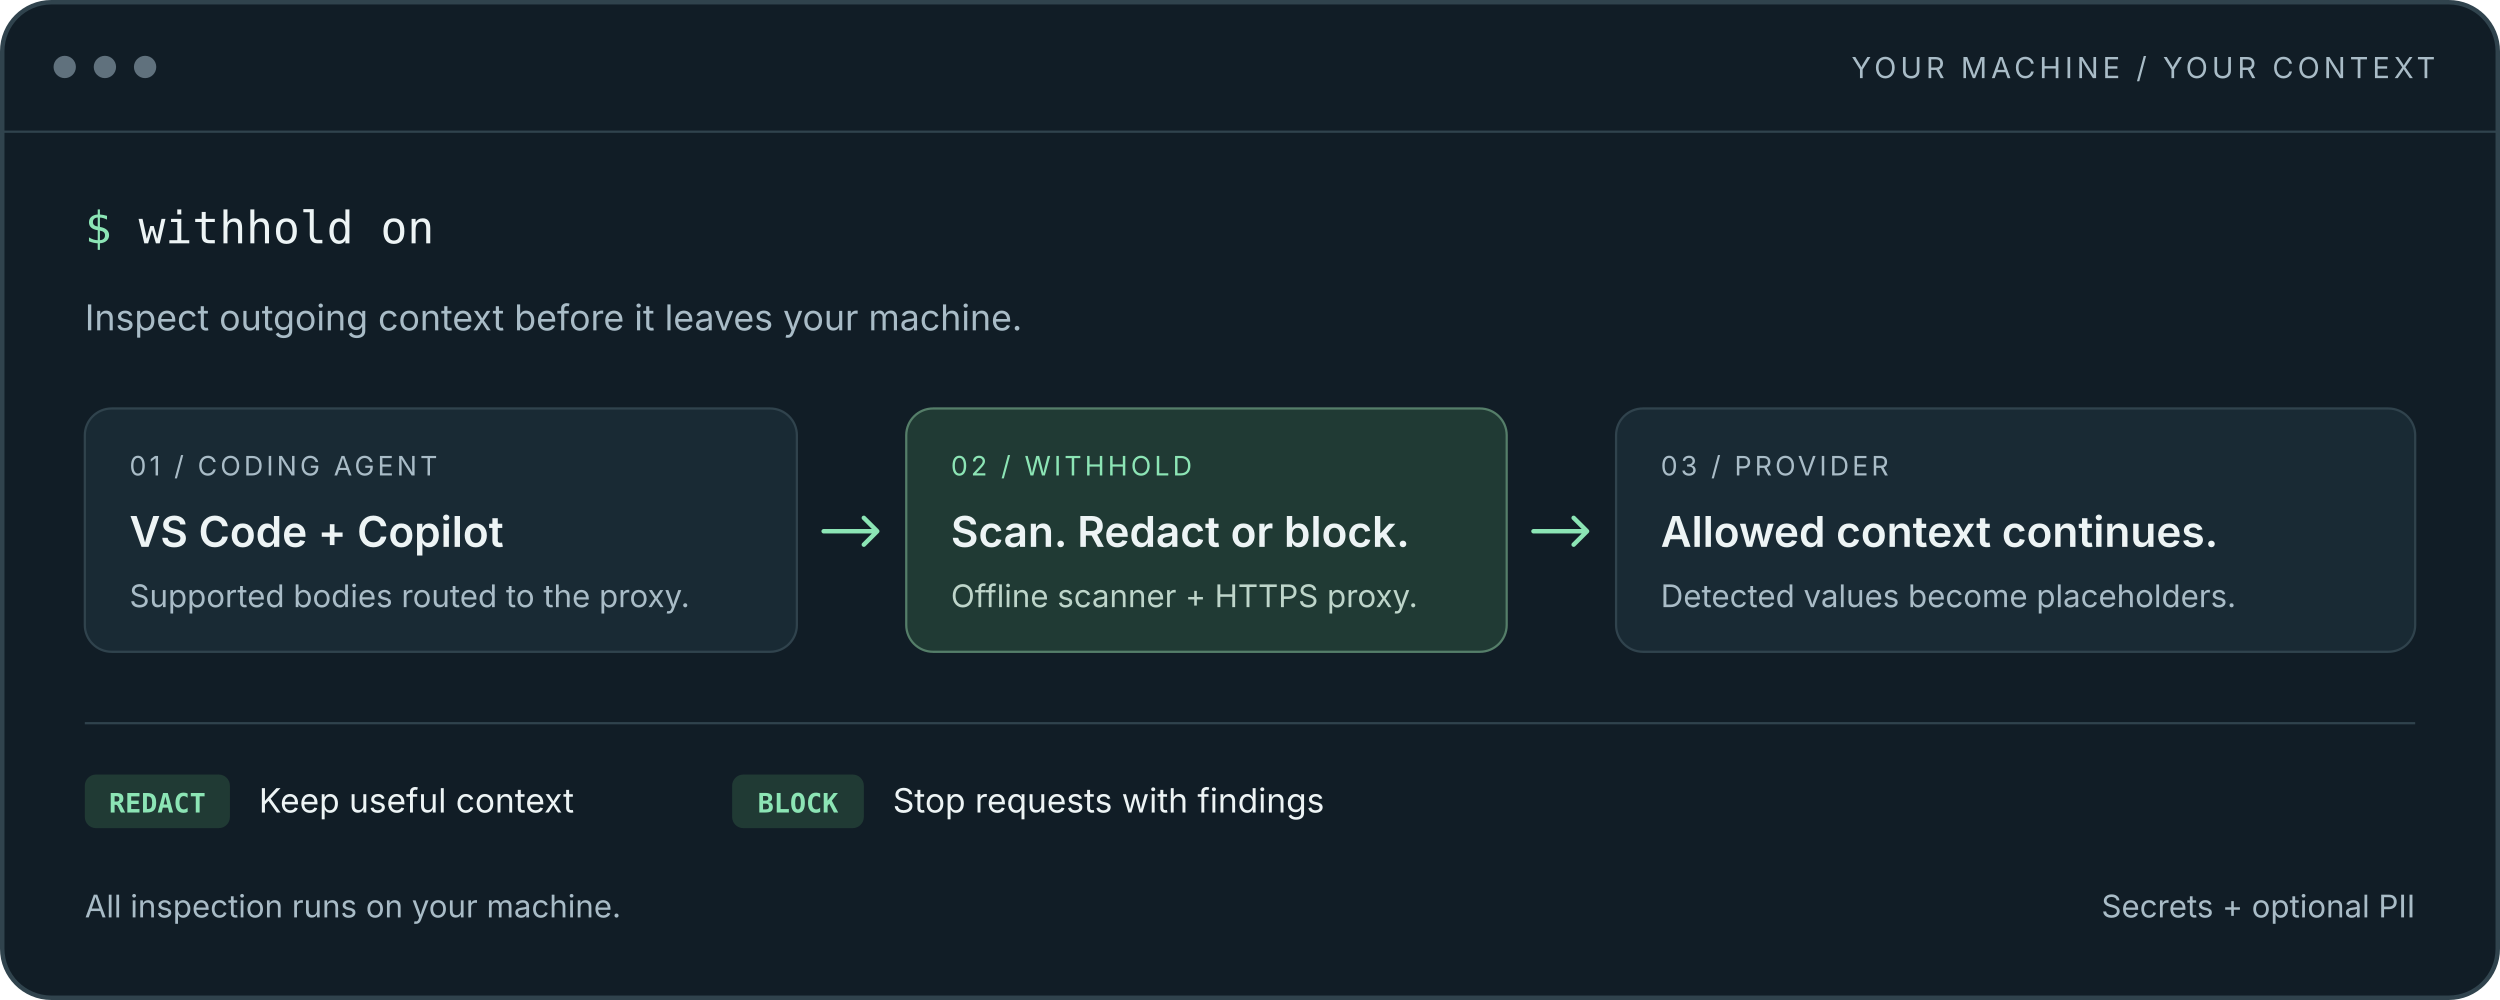
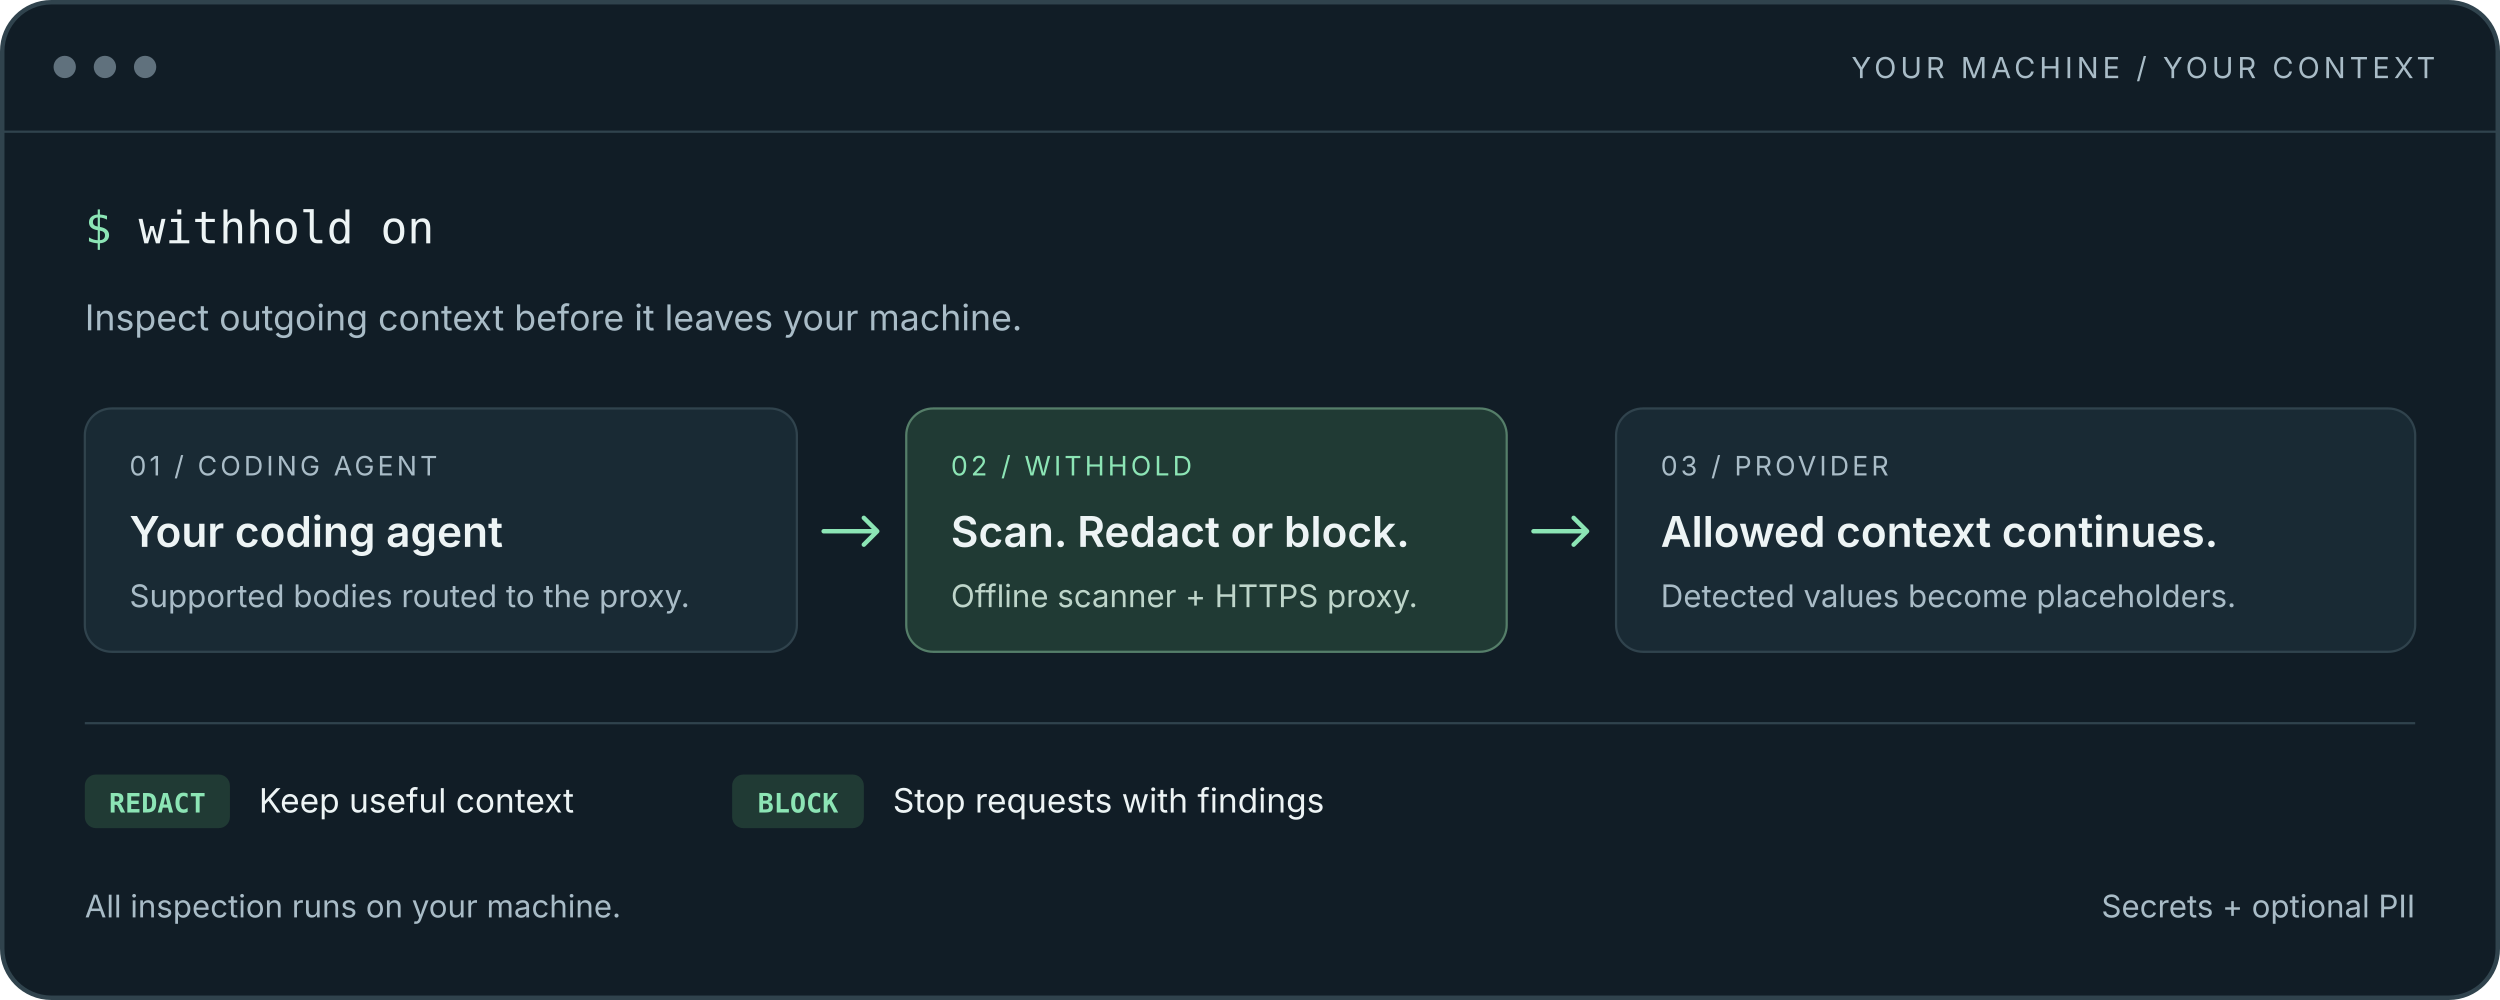
<svg xmlns="http://www.w3.org/2000/svg" width="1120" height="448" viewBox="0 0 1120 448" fill="none" role="img" aria-labelledby="title desc">
  <rect x="1" y="1" width="1118" height="446" rx="22" fill="#111D26" stroke="#30434D" stroke-width="2" />
  <path d="M1 59H1119" stroke="#30434D" />
  <circle cx="29" cy="30" r="5" fill="#60717D" />
  <circle cx="47" cy="30" r="5" fill="#60717D" />
  <circle cx="65" cy="30" r="5" fill="#60717D" />
  <text x="1091" y="35" text-anchor="end" fill="#A9BCC7" font-family="-apple-system, BlinkMacSystemFont, Segoe UI, sans-serif" font-size="13" letter-spacing="1.8">YOUR MACHINE / YOUR CONTEXT</text>
  <text x="38" y="109" fill="#8CE5B5" font-family="ui-monospace, SFMono-Regular, Menlo, Consolas, monospace" font-size="20">$ <tspan fill="#EDF4F5">withhold on</tspan>
  </text>
  <text x="38" y="148" fill="#A9BCC7" font-family="-apple-system, BlinkMacSystemFont, Segoe UI, sans-serif" font-size="16">Inspect outgoing context before it leaves your machine.</text>
  <rect x="38" y="183" width="319" height="109" rx="12" fill="#192A34" stroke="#30434D" />
  <text x="58" y="213" fill="#A9BCC7" font-family="-apple-system, BlinkMacSystemFont, Segoe UI, sans-serif" font-size="12" letter-spacing="1.4">01 / CODING AGENT</text>
-   <text x="58" y="245" fill="#EDF4F5" font-family="-apple-system, BlinkMacSystemFont, Segoe UI, sans-serif" font-size="19" font-weight="600">VS Code + Copilot</text>
+   <text x="58" y="245" fill="#EDF4F5" font-family="-apple-system, BlinkMacSystemFont, Segoe UI, sans-serif" font-size="19" font-weight="600">Your coding agent</text>
  <text x="58" y="272" fill="#A9BCC7" font-family="-apple-system, BlinkMacSystemFont, Segoe UI, sans-serif" font-size="14">Supported bodies routed to the proxy.</text>
  <path d="M369 238H393M387 232L393 238L387 244" stroke="#8CE5B5" stroke-width="2" stroke-linecap="round" stroke-linejoin="round" />
  <rect x="406" y="183" width="269" height="109" rx="12" fill="#203A34" stroke="#557E69" />
  <text x="426" y="213" fill="#8CE5B5" font-family="-apple-system, BlinkMacSystemFont, Segoe UI, sans-serif" font-size="12" letter-spacing="1.4">02 / WITHHOLD</text>
  <text x="426" y="245" fill="#EDF4F5" font-family="-apple-system, BlinkMacSystemFont, Segoe UI, sans-serif" font-size="19" font-weight="600">Scan. Redact or block.</text>
  <text x="426" y="272" fill="#BED5CA" font-family="-apple-system, BlinkMacSystemFont, Segoe UI, sans-serif" font-size="14">Offline scanner + HTTPS proxy.</text>
  <path d="M687 238H711M705 232L711 238L705 244" stroke="#8CE5B5" stroke-width="2" stroke-linecap="round" stroke-linejoin="round" />
  <rect x="724" y="183" width="358" height="109" rx="12" fill="#192A34" stroke="#30434D" />
  <text x="744" y="213" fill="#A9BCC7" font-family="-apple-system, BlinkMacSystemFont, Segoe UI, sans-serif" font-size="12" letter-spacing="1.4">03 / PROVIDER</text>
  <text x="744" y="245" fill="#EDF4F5" font-family="-apple-system, BlinkMacSystemFont, Segoe UI, sans-serif" font-size="19" font-weight="600">Allowed context continues.</text>
  <text x="744" y="272" fill="#A9BCC7" font-family="-apple-system, BlinkMacSystemFont, Segoe UI, sans-serif" font-size="14">Detected values become placeholders.</text>
  <path d="M38 324H1082" stroke="#30434D" />
  <rect x="38" y="347" width="65" height="24" rx="5" fill="#203A34" />
  <text x="70.5" y="364" text-anchor="middle" fill="#8CE5B5" font-family="ui-monospace, SFMono-Regular, Menlo, Consolas, monospace" font-size="12" font-weight="600">REDACT</text>
  <text x="116" y="364" fill="#EDF4F5" font-family="-apple-system, BlinkMacSystemFont, Segoe UI, sans-serif" font-size="15">Keep useful context</text>
  <rect x="328" y="347" width="59" height="24" rx="5" fill="#203A34" />
  <text x="357.5" y="364" text-anchor="middle" fill="#8CE5B5" font-family="ui-monospace, SFMono-Regular, Menlo, Consolas, monospace" font-size="12" font-weight="600">BLOCK</text>
  <text x="400" y="364" fill="#EDF4F5" font-family="-apple-system, BlinkMacSystemFont, Segoe UI, sans-serif" font-size="15">Stop requests with findings</text>
  <text x="38" y="411" fill="#A9BCC7" font-family="-apple-system, BlinkMacSystemFont, Segoe UI, sans-serif" font-size="14">All inspection runs on your machine.</text>
  <text x="1082" y="411" text-anchor="end" fill="#A9BCC7" font-family="-apple-system, BlinkMacSystemFont, Segoe UI, sans-serif" font-size="14">Secrets + optional PII</text>
</svg>
